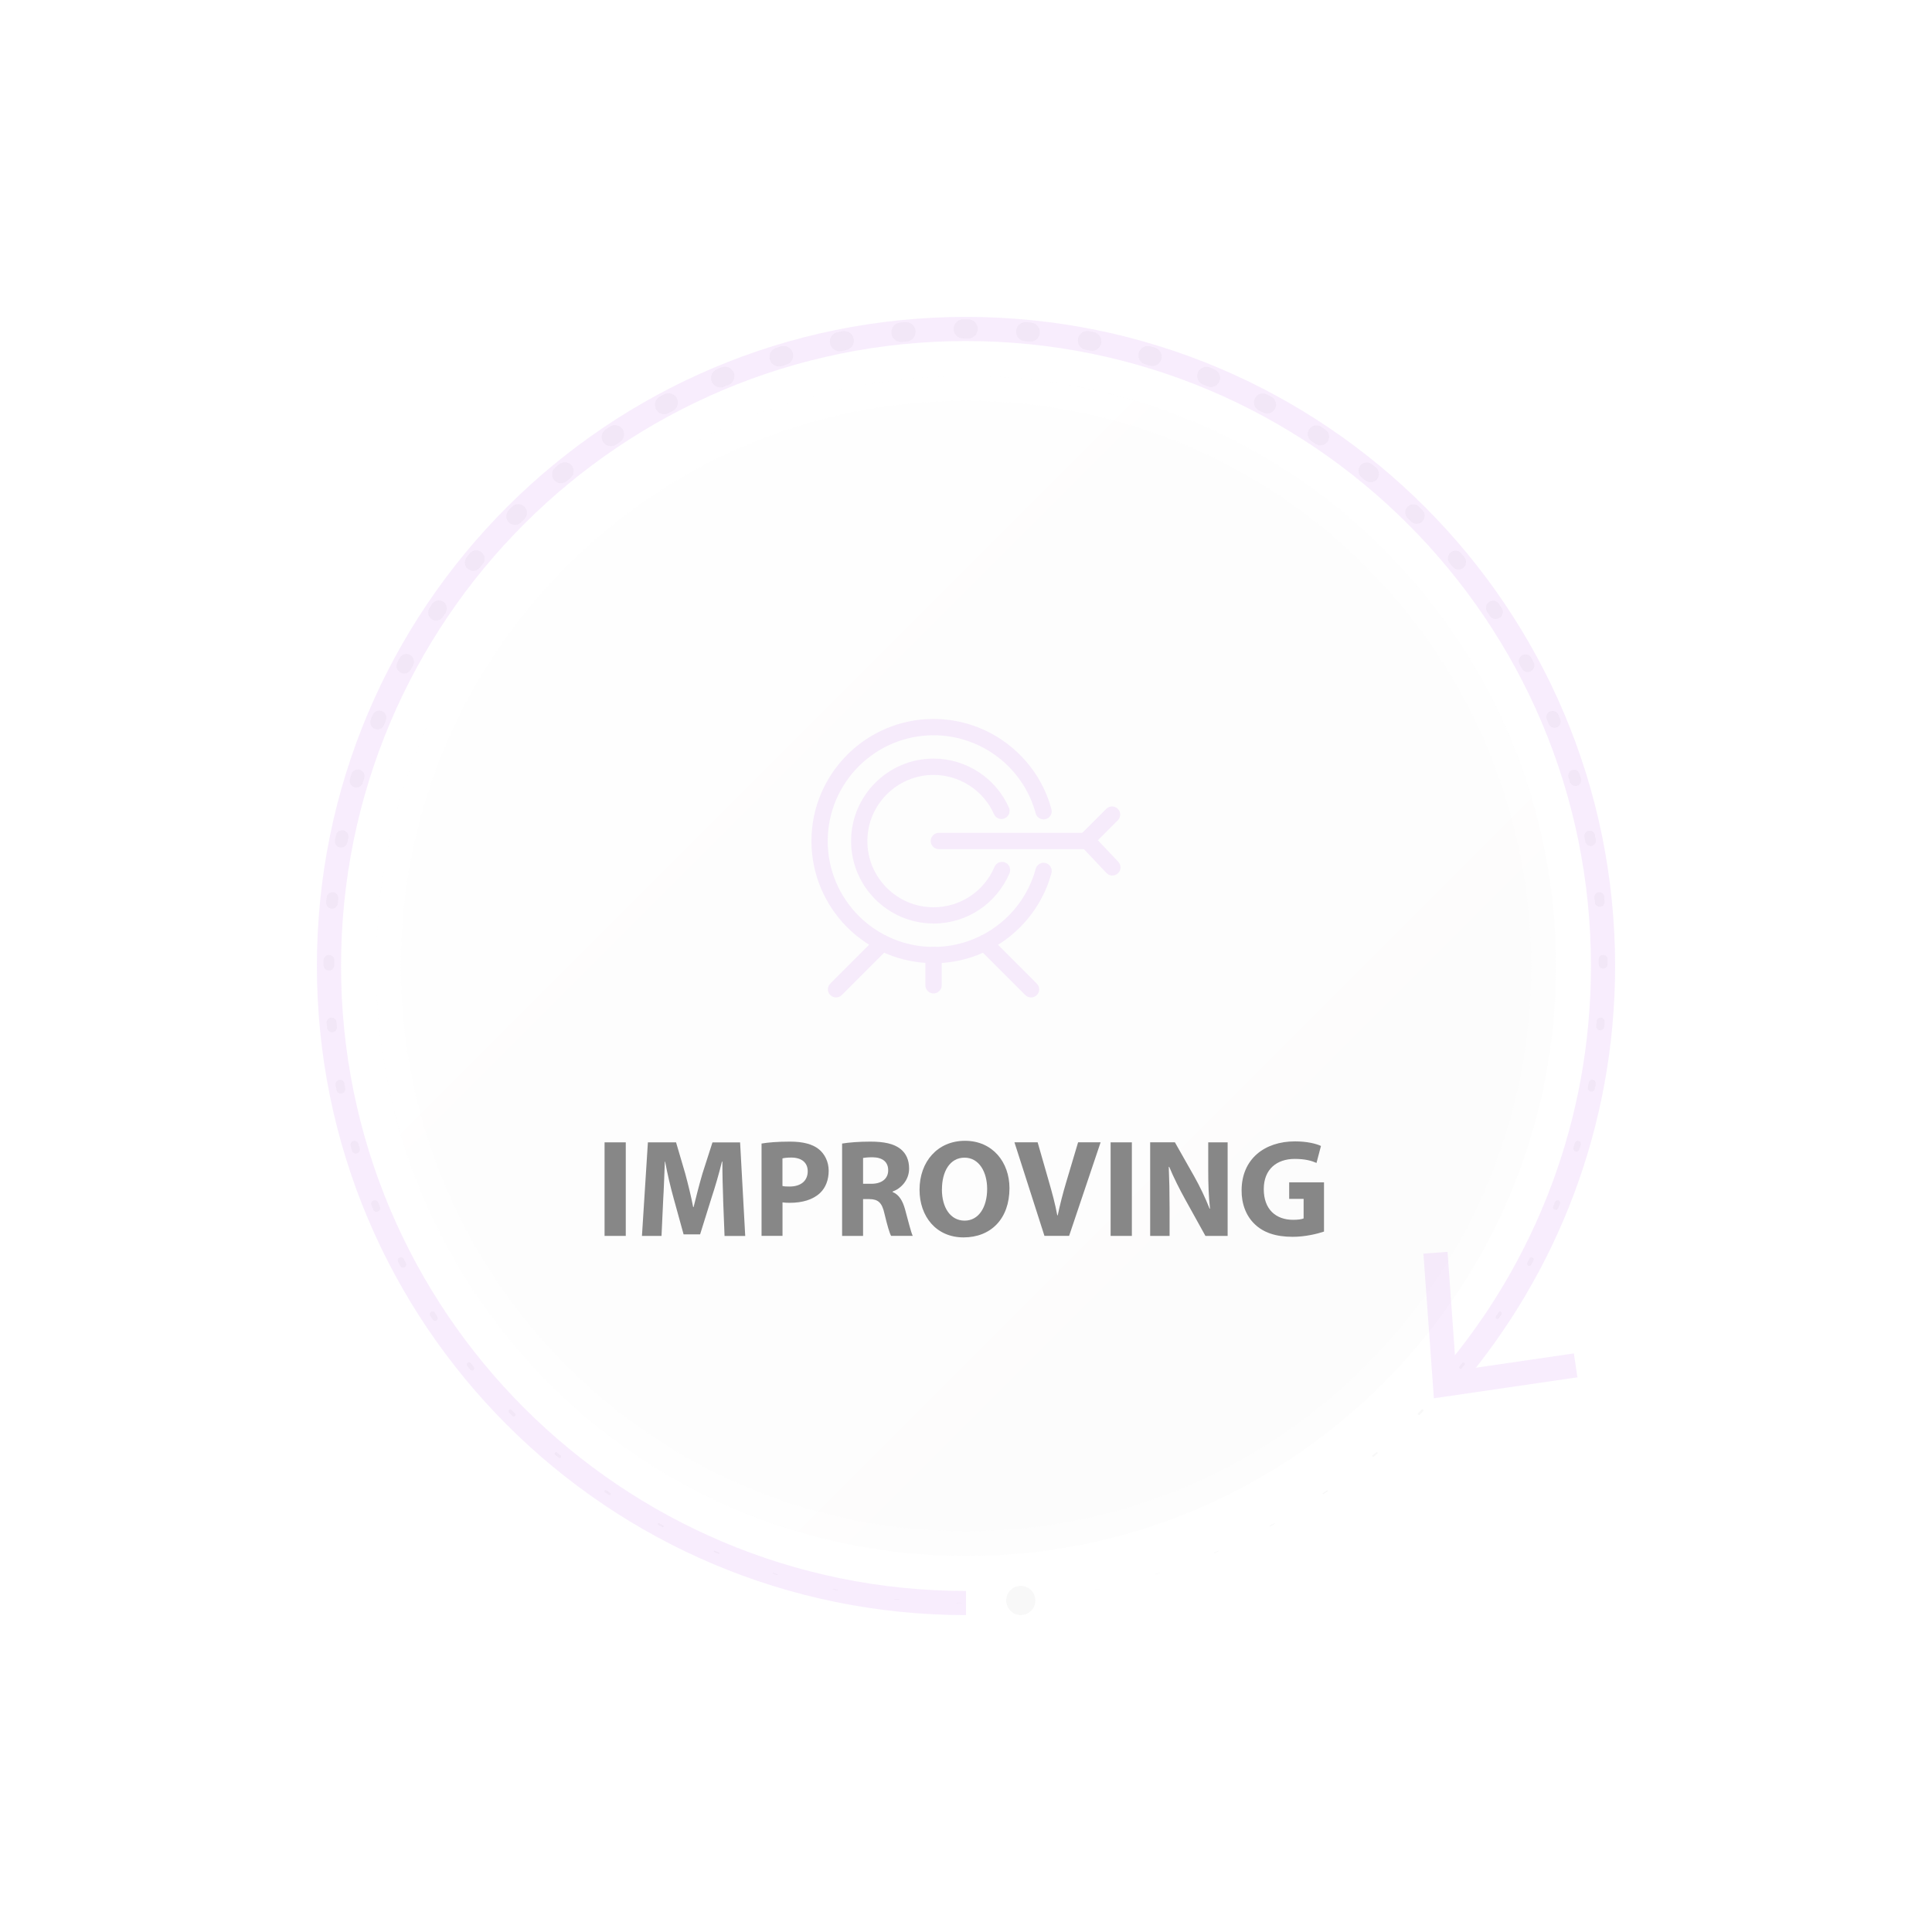
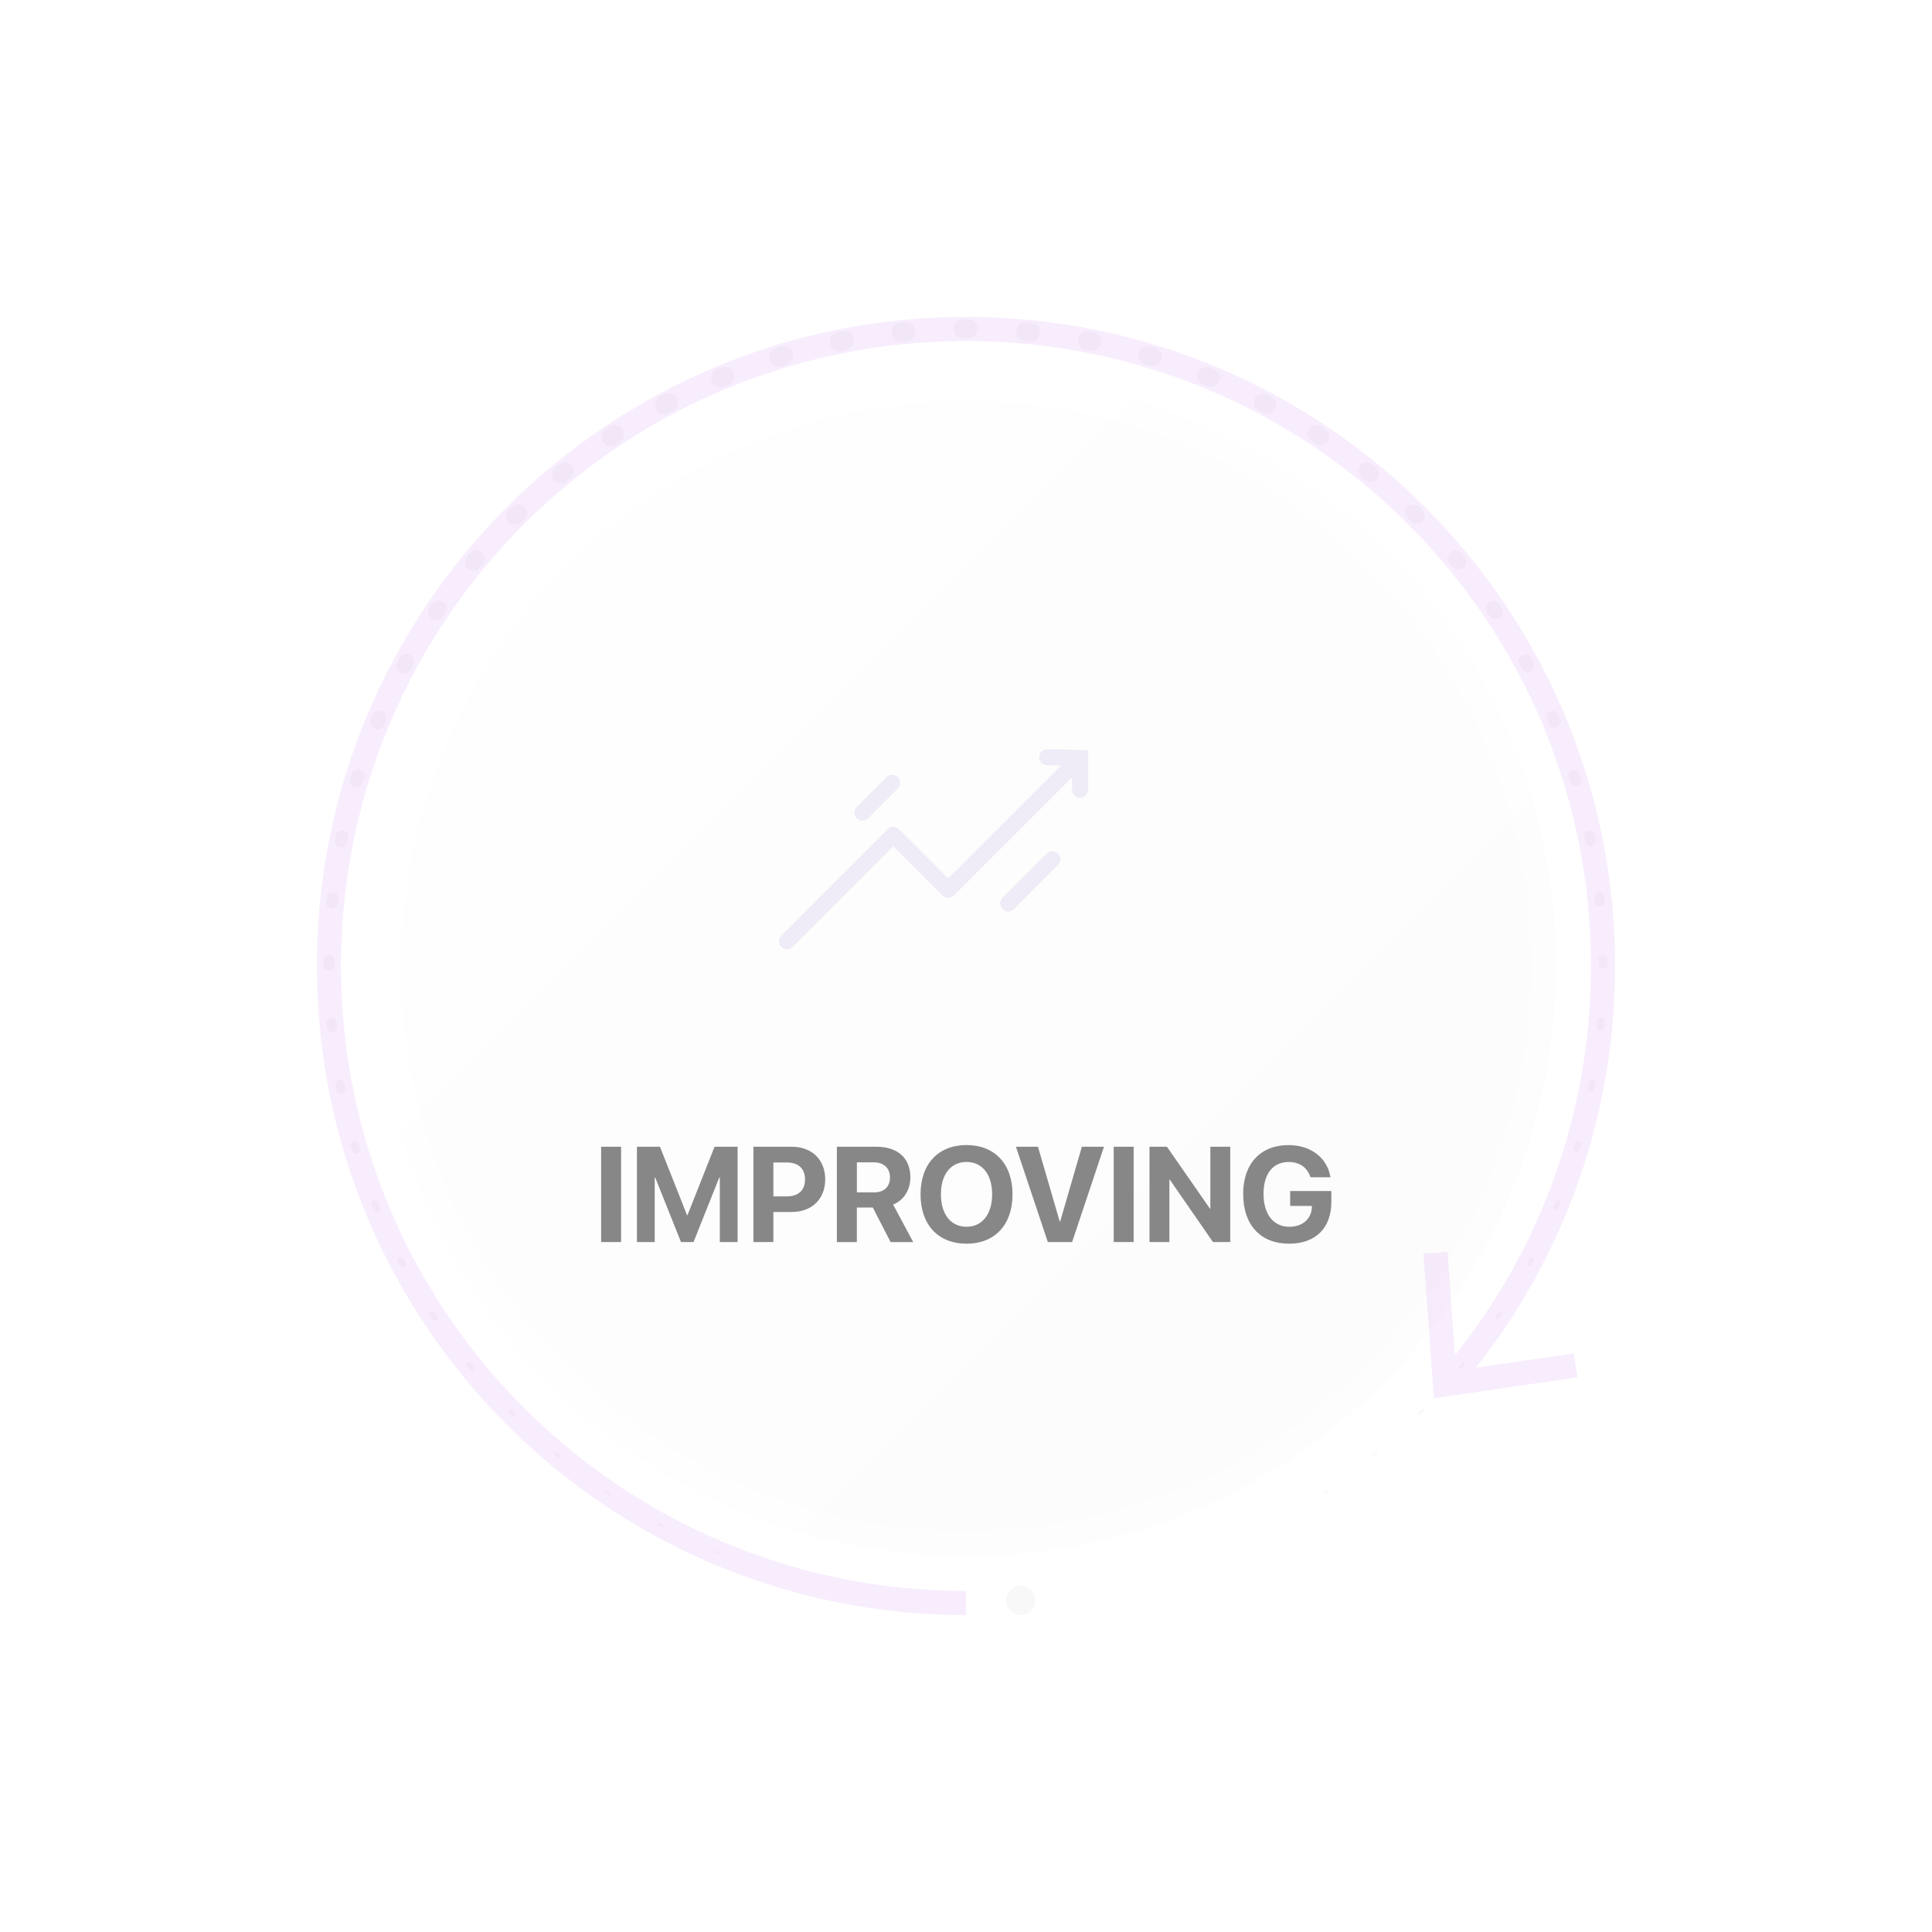
<svg xmlns="http://www.w3.org/2000/svg" id="Layer_1" viewBox="0 0 400 400">
  <defs>
-     <style>.cls-1{fill:#f9f9f9;}.cls-1,.cls-2,.cls-3{opacity:.1;}.cls-4{fill:#b3b3b3;}.cls-5{fill:#b848ed;}.cls-6{fill:#878787;}.cls-7{fill:none;stroke:#b848ed;stroke-miterlimit:10;stroke-width:5px;}.cls-3{fill:url(#linear-gradient);}</style>
-     <linearGradient id="linear-gradient" x1="-1346.96" y1="113.62" x2="-1519.72" y2="286.38" gradientTransform="translate(-1233.34) rotate(-180) scale(1 -1)" gradientUnits="userSpaceOnUse">
+     <style>.cls-1{fill:#f9f9f9;}.cls-1,.cls-2,.cls-3{opacity:.1;}.cls-4{fill:#b3b3b3;}.cls-5{fill:#b848ed;}.cls-6{fill:#878787;}.cls-7{fill:#4c22b2;}.cls-8{fill:none;stroke:#b848ed;stroke-miterlimit:10;stroke-width:5px;}.cls-3{fill:url(#linear-gradient);}</style>
+     <linearGradient id="linear-gradient" x1="-460.96" y1="113.62" x2="-633.72" y2="286.38" gradientTransform="translate(-347.34) rotate(-180) scale(1 -1)" gradientUnits="userSpaceOnUse">
      <stop offset="0" stop-color="#fff" />
      <stop offset="1" stop-color="#ebeaea" />
    </linearGradient>
  </defs>
+   <g class="cls-2">
+     <path class="cls-7" d="M223.62,165.16c-.92,0-1.66-.74-1.66-1.66v-4.92l-5.19-.15c-.92-.03-1.64-.79-1.61-1.71,.03-.92,.78-1.64,1.71-1.61l8.42,.24v8.15c0,.92-.74,1.66-1.66,1.66Z" />
+     <path class="cls-7" d="M178.54,169.92c-.43,0-.85-.16-1.17-.49-.65-.65-.65-1.7,0-2.35l6.18-6.18c.65-.65,1.7-.65,2.35,0,.65,.65,.65,1.7,0,2.35l-6.18,6.18c-.32,.32-.75,.49-1.17,.49Z" />
+     <path class="cls-7" d="M208.74,188.71c-.43,0-.85-.16-1.17-.49-.65-.65-.65-1.7,0-2.35l9.16-9.16c.65-.65,1.7-.65,2.35,0,.65,.65,.65,1.7,0,2.35l-9.16,9.16c-.32,.32-.75,.49-1.17,.49Z" />
+     <path class="cls-7" d="M162.94,196.52c-.43,0-.85-.16-1.17-.49-.65-.65-.65-1.7,0-2.35l22-22c.65-.65,1.7-.65,2.35,0l10.19,10.19,26.12-26.12c.65-.65,1.7-.65,2.35,0,.65,.65,.65,1.7,0,2.35l-27.3,27.3c-.65,.65-1.7,.65-2.35,0l-10.19-10.19-20.83,20.83c-.32,.32-.75,.49-1.17,.49Z" />
+   </g>
  <path class="cls-3" d="M77.84,200c0,67.47,54.69,122.16,122.16,122.16s122.16-54.69,122.16-122.16c0-47.78-27.43-89.15-67.41-109.23-8.38-4.21-17.31-7.48-26.65-9.68-9.02-2.13-18.43-3.25-28.1-3.25-67.47,0-122.16,54.69-122.16,122.16Z" />
  <circle class="cls-1" cx="200" cy="200" r="117.04" transform="translate(-82.84 200) rotate(-45)" />
-   <g class="cls-2">
-     <path class="cls-5" d="M193.28,199.41c-13.94,0-25.28-11.34-25.28-25.28s11.34-25.28,25.28-25.28c11.4,0,21.43,7.68,24.41,18.67,.24,.9-.29,1.83-1.19,2.07-.9,.24-1.82-.29-2.07-1.19-2.58-9.52-11.27-16.17-21.15-16.17-12.08,0-21.91,9.83-21.91,21.91s9.83,21.91,21.91,21.91c9.88,0,18.57-6.65,21.15-16.17,.24-.9,1.17-1.43,2.07-1.19,.9,.24,1.43,1.17,1.19,2.07-2.97,10.99-13.01,18.67-24.41,18.67Z" />
-     <path class="cls-5" d="M230.31,181.28c-.45,0-.89-.18-1.23-.53l-6.47-6.85,6.44-6.44c.66-.66,1.73-.66,2.38,0,.66,.66,.66,1.73,0,2.39l-4.12,4.12,4.22,4.46c.64,.68,.61,1.74-.07,2.38-.33,.31-.74,.46-1.16,.46Z" />
-     <path class="cls-5" d="M193.28,191.2c-9.41,0-17.07-7.66-17.07-17.07s7.66-17.07,17.07-17.07c6.73,0,12.86,3.98,15.6,10.13,.38,.85,0,1.85-.85,2.23-.85,.38-1.85,0-2.23-.85-2.2-4.94-7.12-8.13-12.52-8.13-7.55,0-13.7,6.15-13.7,13.7s6.15,13.7,13.7,13.7c5.52,0,10.47-3.28,12.62-8.37,.36-.86,1.35-1.26,2.21-.9,.86,.36,1.26,1.35,.9,2.21-2.68,6.33-8.85,10.43-15.73,10.43Z" />
-     <path class="cls-5" d="M193.28,205.68c-.93,0-1.69-.76-1.69-1.69v-6.27c0-.93,.76-1.69,1.69-1.69s1.69,.76,1.69,1.69v6.27c0,.93-.76,1.69-1.69,1.69Z" />
-     <path class="cls-5" d="M213.47,206.51c-.43,0-.86-.16-1.19-.49l-9.6-9.6c-.66-.66-.66-1.73,0-2.38,.66-.66,1.73-.66,2.38,0l9.6,9.6c.66,.66,.66,1.73,0,2.38-.33,.33-.76,.49-1.19,.49Z" />
-     <path class="cls-5" d="M173.09,206.51c-.43,0-.86-.16-1.19-.49-.66-.66-.66-1.73,0-2.38l9.6-9.6c.66-.66,1.73-.66,2.38,0,.66,.66,.66,1.73,0,2.38l-9.6,9.6c-.33,.33-.76,.49-1.19,.49Z" />
-     <path class="cls-5" d="M225.19,175.81h-30.81c-.93,0-1.69-.76-1.69-1.69s.76-1.69,1.69-1.69h30.81c.93,0,1.69,.76,1.69,1.69s-.76,1.69-1.69,1.69Z" />
-   </g>
-   <g>
-     <path class="cls-6" d="M129.56,236.51v19.37h-4.39v-19.37h4.39Z" />
-     <path class="cls-6" d="M149.73,248.46c-.09-2.33-.17-5.14-.17-7.96h-.09c-.6,2.47-1.41,5.23-2.16,7.5l-2.36,7.56h-3.42l-2.07-7.5c-.63-2.27-1.29-5.03-1.75-7.56h-.06c-.11,2.61-.2,5.6-.35,8.02l-.34,7.36h-4.05l1.23-19.37h5.83l1.9,6.47c.6,2.24,1.21,4.66,1.64,6.93h.09c.55-2.24,1.21-4.8,1.84-6.95l2.07-6.44h5.72l1.06,19.37h-4.28l-.29-7.41Z" />
-     <path class="cls-6" d="M157.66,236.76c1.35-.23,3.25-.4,5.92-.4s4.63,.52,5.92,1.55c1.23,.98,2.07,2.59,2.07,4.48s-.63,3.51-1.78,4.6c-1.49,1.41-3.71,2.04-6.29,2.04-.57,0-1.09-.03-1.49-.09v6.93h-4.34v-19.11Zm4.34,8.79c.37,.09,.83,.11,1.47,.11,2.33,0,3.76-1.18,3.76-3.16,0-1.78-1.24-2.84-3.42-2.84-.89,0-1.49,.09-1.81,.17v5.72Z" />
-     <path class="cls-6" d="M174.35,236.76c1.41-.23,3.5-.4,5.83-.4,2.87,0,4.88,.43,6.26,1.52,1.15,.92,1.78,2.27,1.78,4.05,0,2.47-1.75,4.17-3.42,4.77v.09c1.35,.55,2.1,1.84,2.59,3.62,.6,2.18,1.21,4.71,1.58,5.46h-4.48c-.32-.55-.78-2.13-1.35-4.51-.52-2.41-1.35-3.07-3.13-3.1h-1.32v7.62h-4.34v-19.11Zm4.34,8.33h1.72c2.18,0,3.48-1.09,3.48-2.79,0-1.78-1.21-2.67-3.22-2.7-1.06,0-1.67,.09-1.98,.14v5.34Z" />
-     <path class="cls-6" d="M209,245.99c0,6.35-3.85,10.2-9.51,10.2s-9.11-4.34-9.11-9.86c0-5.8,3.71-10.14,9.42-10.14s9.2,4.45,9.2,9.8Zm-13.99,.26c0,3.79,1.78,6.47,4.71,6.47s4.66-2.82,4.66-6.58c0-3.48-1.67-6.46-4.68-6.46s-4.68,2.82-4.68,6.58Z" />
-     <path class="cls-6" d="M216.24,255.87l-6.21-19.37h4.8l2.35,8.19c.66,2.3,1.27,4.51,1.72,6.93h.09c.49-2.33,1.09-4.63,1.75-6.84l2.47-8.28h4.66l-6.52,19.37h-5.11Z" />
-     <path class="cls-6" d="M234.34,236.51v19.37h-4.4v-19.37h4.4Z" />
-     <path class="cls-6" d="M238.13,255.87v-19.37h5.12l4.02,7.1c1.15,2.04,2.3,4.45,3.16,6.64h.09c-.29-2.56-.37-5.17-.37-8.07v-5.66h4.02v19.37h-4.6l-4.14-7.47c-1.15-2.07-2.42-4.57-3.36-6.84l-.09,.03c.11,2.56,.17,5.29,.17,8.45v5.83h-4.02Z" />
-     <path class="cls-6" d="M274.13,254.98c-1.35,.46-3.91,1.09-6.47,1.09-3.54,0-6.09-.89-7.87-2.61-1.78-1.67-2.76-4.2-2.73-7.04,.03-6.44,4.71-10.11,11.06-10.11,2.5,0,4.43,.49,5.37,.95l-.92,3.51c-1.06-.46-2.38-.83-4.51-.83-3.65,0-6.41,2.07-6.41,6.26s2.5,6.35,6.09,6.35c1,0,1.81-.12,2.16-.29v-4.05h-2.99v-3.42h7.21v10.2Z" />
-   </g>
  <g class="cls-2">
    <g>
      <polygon class="cls-4" points="211.5 331.39 211 331.43 210.99 331.43 211 331.42 211.5 331.38 211.5 331.38 211.5 331.39" />
      <path class="cls-4" d="M199.09,331.92h-.99s-.02-.02-.02-.03c0-.01,.01-.02,.02-.02h.99s.02,.02,.02,.03c0,.01-.01,.02-.02,.02Z" />
      <path class="cls-4" d="M186.21,331.23l-.99-.1s-.04-.02-.04-.05,.02-.04,.05-.04h0l.99,.11s.04,.02,.04,.05c0,.02-.02,.04-.05,.04Z" />
      <path class="cls-4" d="M173.45,329.28l-.97-.2s-.05-.04-.05-.07c0-.03,.04-.05,.07-.05h0l.97,.2s.05,.04,.05,.07-.04,.05-.07,.05Z" />
      <path class="cls-4" d="M160.95,326.09l-.95-.3s-.07-.06-.05-.1c.01-.04,.06-.07,.1-.05h0l.94,.3s.07,.06,.05,.1c-.01,.04-.06,.06-.1,.05Z" />
      <path class="cls-4" d="M148.81,321.7l-.92-.39c-.06-.03-.09-.1-.07-.16,.03-.06,.1-.09,.16-.07h0l.91,.39c.06,.03,.09,.1,.06,.16-.03,.06-.1,.09-.16,.06Z" />
      <path class="cls-4" d="M137.15,316.16l-.87-.47c-.09-.05-.12-.16-.07-.24s.16-.12,.24-.07h0l.87,.48c.09,.05,.12,.15,.07,.24-.05,.08-.15,.12-.24,.07Z" />
      <path class="cls-4" d="M126.08,309.5l-.82-.56c-.11-.07-.14-.22-.06-.33,.07-.11,.22-.14,.33-.06h0l.82,.56c.11,.07,.13,.22,.06,.32-.07,.11-.22,.13-.32,.06Z" />
      <path class="cls-4" d="M115.7,301.8l-.77-.63c-.12-.1-.14-.29-.04-.41,.1-.12,.29-.14,.41-.04h0l.76,.64c.12,.1,.14,.28,.04,.4-.1,.12-.28,.14-.4,.04Z" />
      <path class="cls-4" d="M106.1,293.14l-.7-.7c-.14-.14-.14-.38,0-.52,.14-.14,.38-.14,.52,0h0l.69,.72c.14,.14,.14,.37,0,.51-.14,.14-.37,.14-.51,0Z" />
      <path class="cls-4" d="M97.38,283.58l-.63-.77c-.16-.2-.13-.49,.06-.65,.2-.16,.49-.13,.65,.06h0l.62,.78c.16,.19,.13,.48-.07,.64-.19,.16-.48,.13-.64-.06Z" />
      <path class="cls-4" d="M89.62,273.22l-.55-.83c-.17-.25-.1-.6,.15-.77,.25-.17,.6-.1,.77,.15h0l.54,.84c.17,.25,.1,.59-.15,.76-.25,.16-.59,.09-.75-.15Z" />
      <path class="cls-4" d="M82.91,262.13l-.47-.88c-.17-.31-.05-.71,.26-.87,.31-.17,.7-.05,.87,.26h0l.45,.89c.16,.31,.04,.7-.27,.86-.31,.16-.69,.04-.86-.26Z" />
      <path class="cls-4" d="M77.31,250.44l-.38-.92c-.16-.38,.02-.81,.4-.96,.38-.16,.81,.02,.96,.4h0l.36,.93h0c.15,.38-.03,.8-.41,.95-.37,.15-.79-.03-.94-.4Z" />
      <path class="cls-4" d="M72.9,238.24l-.29-.96c-.13-.44,.11-.9,.55-1.03,.44-.13,.9,.11,1.03,.55h0v.02l.28,.95h0c.13,.44-.13,.9-.56,1.02-.43,.12-.88-.12-1.01-.55Z" />
      <path class="cls-4" d="M69.69,225.66l-.2-.98c-.1-.5,.22-.98,.72-1.08,.5-.1,.98,.22,1.08,.72h0v.02l.18,.97h0c.09,.5-.24,.98-.73,1.07-.49,.09-.97-.23-1.06-.72Z" />
      <path class="cls-4" d="M67.73,212.81l-.1-1c-.06-.56,.35-1.05,.91-1.11,.56-.06,1.05,.35,1.11,.91h0v.02l.09,.98h0c.05,.56-.36,1.05-.92,1.1-.55,.05-1.03-.36-1.09-.9Z" />
      <path class="cls-4" d="M67,199.83v-1c0-.61,.49-1.11,1.1-1.11,.61,0,1.11,.49,1.11,1.1h0v1.01h-.01c0,.62-.5,1.1-1.11,1.1-.6,0-1.08-.5-1.09-1.1Z" />
      <path class="cls-4" d="M67.55,186.82l.09-1c.06-.66,.65-1.14,1.31-1.08,.66,.06,1.14,.65,1.08,1.31h0v.03l-.11,.98h0c-.07,.66-.66,1.14-1.31,1.06-.65-.07-1.12-.65-1.06-1.3Z" />
      <path class="cls-4" d="M69.37,173.93l.19-.98c.14-.7,.82-1.16,1.52-1.02,.7,.14,1.16,.82,1.02,1.52h0v.03l-.21,.96h0c-.15,.7-.83,1.15-1.52,1-.69-.14-1.13-.82-1-1.5Z" />
      <path class="cls-4" d="M72.46,161.27l.29-.96c.22-.73,.99-1.15,1.72-.93,.73,.22,1.15,.99,.93,1.72h0v.03l-.3,.93h0c-.23,.73-1,1.14-1.73,.91-.72-.23-1.12-.99-.9-1.71Z" />
      <path class="cls-4" d="M76.77,148.97l.38-.93c.31-.75,1.17-1.11,1.93-.8s1.11,1.17,.8,1.93h0v.03l-.39,.9h0c-.32,.76-1.18,1.1-1.93,.78-.74-.32-1.08-1.17-.78-1.91Z" />
      <path class="cls-4" d="M82.27,137.14l.47-.89c.41-.76,1.36-1.06,2.12-.65,.76,.41,1.06,1.36,.65,2.12h0v.03l-.48,.86h0c-.41,.77-1.36,1.04-2.12,.63-.75-.41-1.03-1.35-.63-2.1Z" />
      <path class="cls-4" d="M88.9,125.9l.56-.84c.51-.76,1.54-.97,2.3-.47,.76,.51,.97,1.54,.47,2.3h0v.03l-.56,.81h0c-.52,.76-1.54,.96-2.3,.44-.75-.51-.94-1.53-.44-2.28Z" />
      <path class="cls-4" d="M96.62,115.36l.64-.78c.6-.74,1.69-.85,2.43-.24,.74,.6,.85,1.69,.24,2.43h0v.02l-.63,.75h0c-.61,.74-1.69,.84-2.43,.23-.73-.6-.83-1.68-.23-2.41Z" />
      <path class="cls-4" d="M105.34,105.62l.71-.71c.69-.7,1.82-.7,2.52,0,.7,.69,.7,1.82,0,2.52h-.01v.02l-.71,.69h0c-.7,.7-1.82,.69-2.51,0-.69-.69-.68-1.81,0-2.5Z" />
      <path class="cls-4" d="M114.97,96.78l.78-.64c.78-.65,1.94-.54,2.59,.25,.65,.78,.54,1.94-.25,2.59h-.01v.02l-.77,.62h-.01c-.79,.65-1.94,.53-2.58-.26-.63-.78-.52-1.93,.26-2.57Z" />
      <path class="cls-4" d="M125.42,88.91l.83-.56c.87-.58,2.04-.35,2.63,.51,.58,.87,.35,2.04-.51,2.63h-.01v.02l-.83,.54h-.01c-.87,.58-2.04,.34-2.62-.53-.57-.86-.34-2.03,.52-2.61Z" />
      <path class="cls-4" d="M136.61,82.12l.89-.47c.94-.5,2.1-.15,2.61,.79,.5,.94,.15,2.1-.79,2.61h-.02l-.86,.47h-.01c-.94,.51-2.1,.15-2.6-.79-.5-.94-.15-2.1,.79-2.6Z" />
      <path class="cls-4" d="M148.42,76.47l.93-.39c.99-.41,2.13,.06,2.54,1.05,.41,.99-.06,2.13-1.05,2.54h-.02l-.9,.38h-.01c-.99,.41-2.13-.06-2.54-1.05-.41-.99,.06-2.13,1.05-2.53Z" />
      <path class="cls-4" d="M160.72,72.02l.96-.29c1.04-.31,2.13,.27,2.45,1.31,.31,1.04-.27,2.13-1.31,2.45h-.02l-.94,.29h-.01c-1.04,.32-2.13-.27-2.44-1.31-.31-1.04,.27-2.13,1.31-2.44Z" />
      <path class="cls-4" d="M173.41,68.79l.99-.2c1.07-.21,2.12,.48,2.33,1.56,.21,1.07-.48,2.12-1.56,2.33h-.02l-.96,.19h-.01c-1.07,.21-2.11-.49-2.32-1.56-.21-1.07,.48-2.11,1.56-2.32Z" />
      <path class="cls-4" d="M186.35,66.81l1-.1c1.1-.11,2.08,.69,2.19,1.79,.11,1.1-.69,2.08-1.79,2.19h-.01l-.97,.1h-.01c-1.1,.11-2.08-.69-2.19-1.79s.69-2.08,1.79-2.19h0Z" />
      <path class="cls-4" d="M199.43,66.12h1.01c1.09,0,1.98,.89,1.98,1.98,0,1.09-.89,1.98-1.98,1.98h-1c-1.09,0-1.98-.88-1.99-1.97s.88-1.98,1.98-1.99h0Z" />
      <path class="cls-4" d="M212.51,66.71l1,.1c1.08,.11,1.87,1.07,1.76,2.14-.11,1.08-1.07,1.87-2.14,1.76h0l-.97-.09h-.01c-1.08-.1-1.87-1.06-1.77-2.14,.1-1.08,1.06-1.87,2.14-1.77h0Z" />
      <path class="cls-4" d="M225.47,68.58l.99,.2c1.05,.21,1.74,1.23,1.53,2.28-.21,1.05-1.23,1.74-2.28,1.53h0l-.96-.19h-.01c-1.05-.21-1.74-1.23-1.53-2.28,.21-1.05,1.23-1.74,2.28-1.53h0Z" />
      <path class="cls-4" d="M238.18,71.72l.96,.29c1.02,.31,1.59,1.38,1.28,2.4-.31,1.02-1.38,1.59-2.4,1.28h0l-.93-.28h-.01c-1.02-.31-1.6-1.38-1.29-2.4,.31-1.02,1.38-1.6,2.4-1.29h0Z" />
      <path class="cls-4" d="M250.51,76.1l.93,.39c.96,.4,1.41,1.51,1.01,2.47-.4,.96-1.49,1.41-2.45,1.02h-.01l-.91-.38h-.01c-.97-.4-1.43-1.5-1.04-2.47,.39-.97,1.5-1.43,2.46-1.04h.02Z" />
      <path class="cls-4" d="M262.33,81.68l.89,.48c.89,.48,1.22,1.59,.74,2.48-.48,.88-1.58,1.22-2.46,.75h-.01l-.87-.46h-.01c-.9-.48-1.24-1.59-.77-2.48,.47-.9,1.58-1.24,2.48-.77h.01Z" />
      <path class="cls-4" d="M273.55,88.39l.83,.56c.81,.55,1.03,1.65,.48,2.46-.54,.81-1.64,1.03-2.45,.49h-.01l-.82-.55h-.01c-.82-.55-1.05-1.65-.51-2.47,.54-.82,1.64-1.05,2.46-.51h.01Z" />
      <path class="cls-4" d="M284.07,96.15l.78,.64c.73,.6,.84,1.69,.24,2.42-.6,.73-1.67,.84-2.41,.25h-.01l-.76-.62h0c-.74-.61-.85-1.69-.26-2.43,.6-.74,1.68-.85,2.42-.26h.01Z" />
      <path class="cls-4" d="M293.76,104.91l.71,.71c.64,.65,.64,1.69,0,2.33-.64,.64-1.67,.64-2.31,.01h-.01l-.7-.69h0c-.65-.65-.66-1.69-.03-2.35,.64-.65,1.69-.66,2.34-.03l.02,.02Z" />
      <path class="cls-4" d="M302.54,114.58l.63,.78c.54,.66,.44,1.64-.22,2.19-.66,.54-1.63,.45-2.17-.2h0l-.63-.76h0c-.55-.67-.47-1.65,.19-2.21s1.64-.47,2.2,.19v.02Z" />
      <path class="cls-4" d="M310.33,125.04l.56,.84c.45,.67,.26,1.58-.41,2.02-.67,.44-1.56,.27-2.01-.39h0l-.55-.82h0c-.46-.68-.29-1.59,.38-2.05,.67-.46,1.58-.29,2.04,.38v.02Z" />
      <path class="cls-4" d="M317.04,136.22l.47,.89c.35,.67,.1,1.49-.57,1.85-.66,.35-1.48,.11-1.84-.55h0l-.47-.87h0c-.37-.67-.12-1.51,.54-1.88,.67-.37,1.5-.12,1.87,.54v.02Z" />
      <path class="cls-4" d="M322.63,147.99l.38,.93c.27,.65-.04,1.4-.69,1.66-.65,.27-1.38-.04-1.66-.68h0l-.39-.91h0c-.28-.66,.02-1.41,.67-1.69,.65-.28,1.4,.02,1.68,.67v.02Z" />
      <path class="cls-4" d="M327.02,160.24l.29,.96c.19,.62-.17,1.28-.79,1.47-.62,.19-1.27-.16-1.47-.78h0l-.3-.95h0c-.2-.63,.15-1.3,.78-1.5,.63-.2,1.29,.15,1.49,.78v.02Z" />
      <path class="cls-4" d="M330.19,172.86l.19,.98c.12,.59-.27,1.16-.86,1.28-.58,.11-1.15-.26-1.27-.84h0l-.2-.97h0c-.12-.6,.25-1.18,.85-1.31,.59-.12,1.17,.25,1.3,.85v.02Z" />
      <path class="cls-4" d="M332.11,185.64l.1,1c.05,.55-.35,1.03-.89,1.09-.54,.05-1.03-.34-1.09-.88h0l-.11-.99h0c-.06-.56,.33-1.05,.89-1.12,.55-.06,1.05,.33,1.11,.89h0Z" />
      <path class="cls-4" d="M332.8,198.62v1c0,.5-.4,.9-.9,.9-.49,0-.9-.4-.9-.89h0v-.99h-.01c0-.51,.39-.92,.9-.93s.92,.39,.92,.9h0Z" />
      <path class="cls-4" d="M332.22,211.59l-.1,.99c-.04,.45-.44,.77-.89,.73-.44-.04-.77-.43-.73-.87h0l.08-.99h0c.04-.46,.43-.79,.88-.75,.45,.04,.78,.43,.75,.88h0Z" />
      <path class="cls-4" d="M330.37,224.44l-.19,.98c-.08,.39-.45,.64-.84,.56-.39-.08-.64-.45-.57-.83h0l.18-.98h0c.07-.4,.45-.66,.84-.59,.39,.07,.65,.45,.58,.84h0Z" />
      <path class="cls-4" d="M327.27,237.03l-.29,.95c-.1,.33-.45,.52-.78,.42-.33-.1-.51-.45-.42-.77l.27-.95c.09-.34,.44-.53,.78-.44,.34,.09,.53,.44,.44,.78h0Z" />
      <path class="cls-4" d="M322.96,249.24l-.38,.92c-.11,.27-.42,.4-.69,.29-.27-.11-.4-.42-.29-.69l.37-.92c.11-.28,.42-.41,.7-.31,.28,.11,.41,.42,.31,.7h0Z" />
      <path class="cls-4" d="M317.47,260.97l-.47,.88c-.11,.21-.38,.29-.59,.18-.21-.11-.29-.38-.18-.59l.45-.88c.11-.22,.38-.31,.6-.2s.31,.38,.2,.6h0Z" />
      <path class="cls-4" d="M310.86,272.09l-.55,.83c-.11,.16-.32,.2-.48,.1s-.2-.32-.1-.48l.54-.83c.1-.16,.32-.21,.49-.11,.16,.1,.21,.32,.11,.49h0Z" />
      <path class="cls-4" d="M303.23,282.53l-.63,.77c-.1,.12-.27,.14-.39,.04-.12-.1-.14-.27-.04-.39l.62-.77c.1-.12,.27-.14,.39-.05s.14,.27,.05,.4h0Z" />
      <path class="cls-4" d="M294.64,292.18l-.7,.71c-.09,.09-.23,.09-.31,0-.09-.09-.09-.23,0-.31l.69-.71c.09-.09,.23-.09,.32,0,.09,.09,.09,.23,0,.32h0Z" />
      <path class="cls-4" d="M285.15,300.95l-.76,.64c-.07,.06-.17,.05-.23-.02-.06-.07-.05-.17,.02-.23l.76-.64c.07-.06,.18-.05,.24,.02s.05,.18-.02,.24h0Z" />
      <path class="cls-4" d="M274.86,308.75l-.82,.56c-.05,.03-.12,.02-.15-.03-.03-.05-.02-.12,.03-.15l.82-.56c.05-.04,.12-.02,.16,.03s.02,.12-.03,.16h0Z" />
      <path class="cls-4" d="M263.87,315.52l-.87,.48s-.08,0-.1-.03c-.02-.04,0-.08,.03-.1l.87-.48s.08,0,.1,.03c.02,.04,0,.08-.03,.1h0Z" />
      <path class="cls-4" d="M252.28,321.18l-.91,.39s-.06,0-.07-.03,0-.06,.03-.07l.91-.39s.06,0,.08,.03c.01,.03,0,.06-.03,.08h0Z" />
      <path class="cls-4" d="M240.19,325.68l-.95,.3s-.04,0-.05-.02c0-.02,0-.04,.02-.05l.95-.3s.04,0,.05,.02c0,.02,0,.04-.02,.05h0Z" />
      <path class="cls-4" d="M227.71,328.97l-.97,.2s-.02,0-.02-.01c0-.01,0-.02,.01-.02l.97-.21s.02,0,.02,.02c0,.01,0,.02-.02,.02h0Z" />
      <polygon class="cls-4" points="214.84 331.05 214.34 331.1 214.84 331.05 214.84 331.05" />
      <path class="cls-4" d="M211.09,328.36c1.66-.14,3.11,1.09,3.25,2.75,.14,1.66-1.09,3.11-2.75,3.25-1.66,.14-3.11-1.09-3.25-2.75-.14-1.66,1.09-3.11,2.75-3.25Z" />
    </g>
  </g>
  <g class="cls-2">
    <g>
-       <path class="cls-7" d="M200,331.89c-72.84,0-131.89-59.05-131.89-131.89S127.16,68.11,200,68.11s131.89,59.05,131.89,131.89c0,32.6-11.82,62.43-31.42,85.45" />
+       <path class="cls-8" d="M200,331.89c-72.84,0-131.89-59.05-131.89-131.89S127.16,68.11,200,68.11s131.89,59.05,131.89,131.89c0,32.6-11.82,62.43-31.42,85.45" />
      <polygon class="cls-5" points="294.7 259.55 299.7 259.18 301.46 283.77 325.86 280.21 326.58 285.16 296.87 289.5 294.7 259.55" />
    </g>
  </g>
+   <g>
+     <path class="cls-6" d="M124.46,237.42h4.13v19.73h-4.13v-19.73Z" />
+     <path class="cls-6" d="M131.87,237.42h4.77l5.61,14.18h.08l5.61-14.18h4.77v19.73h-3.68v-13.34h-.12l-5.32,13.34h-2.6l-5.33-13.34h-.11v13.34h-3.68v-19.73Z" />
+     <path class="cls-6" d="M155.99,237.42h7.93c4.16,0,6.93,2.68,6.93,6.74v.03c0,4.06-2.78,6.74-6.93,6.74h-3.8v6.22h-4.13v-19.73Zm4.13,3.27v7.01h2.79c2.37,0,3.76-1.26,3.76-3.5v-.03c0-2.24-1.39-3.49-3.76-3.49h-2.79Z" />
+     <path class="cls-6" d="M173.28,237.42h8.15c4.43,0,7.05,2.35,7.05,6.32v.03c0,2.6-1.38,4.76-3.57,5.62l4.16,7.77h-4.68l-3.68-7.15h-3.31v7.15h-4.13v-19.73Zm7.7,9.45c2.05,0,3.28-1.16,3.28-3.1v-.03c0-1.89-1.3-3.09-3.34-3.09h-3.51v6.22h3.57Z" />
+     <path class="cls-6" d="M190.59,247.29v-.03c0-6.28,3.68-10.19,9.52-10.19s9.52,3.92,9.52,10.19v.03c0,6.28-3.65,10.2-9.52,10.2s-9.52-3.92-9.52-10.2Zm14.82,0v-.03c0-4.12-2.06-6.69-5.3-6.69s-5.3,2.56-5.3,6.69v.03c0,4.13,2.06,6.7,5.3,6.7s5.3-2.61,5.3-6.7Z" />
+     <path class="cls-6" d="M210.33,237.42h4.57l4.51,15.5h.08l4.5-15.5h4.58l-6.6,19.73h-5.03l-6.6-19.73Z" />
+     <path class="cls-6" d="M230.58,237.42h4.13v19.73h-4.13v-19.73Z" />
+     <path class="cls-6" d="M237.99,237.42h3.61l8.91,12.82h.08v-12.82h4.12v19.73h-3.58l-8.94-12.92h-.08v12.92h-4.12v-19.73Z" />
+     <path class="cls-6" d="M257.38,247.22h0c0-6.33,3.62-10.14,9.41-10.14,4.74,0,7.97,2.76,8.63,6.47l.04,.19h-4.14l-.05-.14c-.66-1.91-2.23-3.02-4.46-3.02-3.25,0-5.21,2.41-5.21,6.59h0c0,4.29,2.08,6.82,5.36,6.82,2.69,0,4.54-1.6,4.65-4.03v-.29h-4.5v-3.08h8.53v2.27c0,5.37-3.25,8.63-8.75,8.63-5.89,0-9.5-3.84-9.5-10.27Z" />
+   </g>
</svg>
